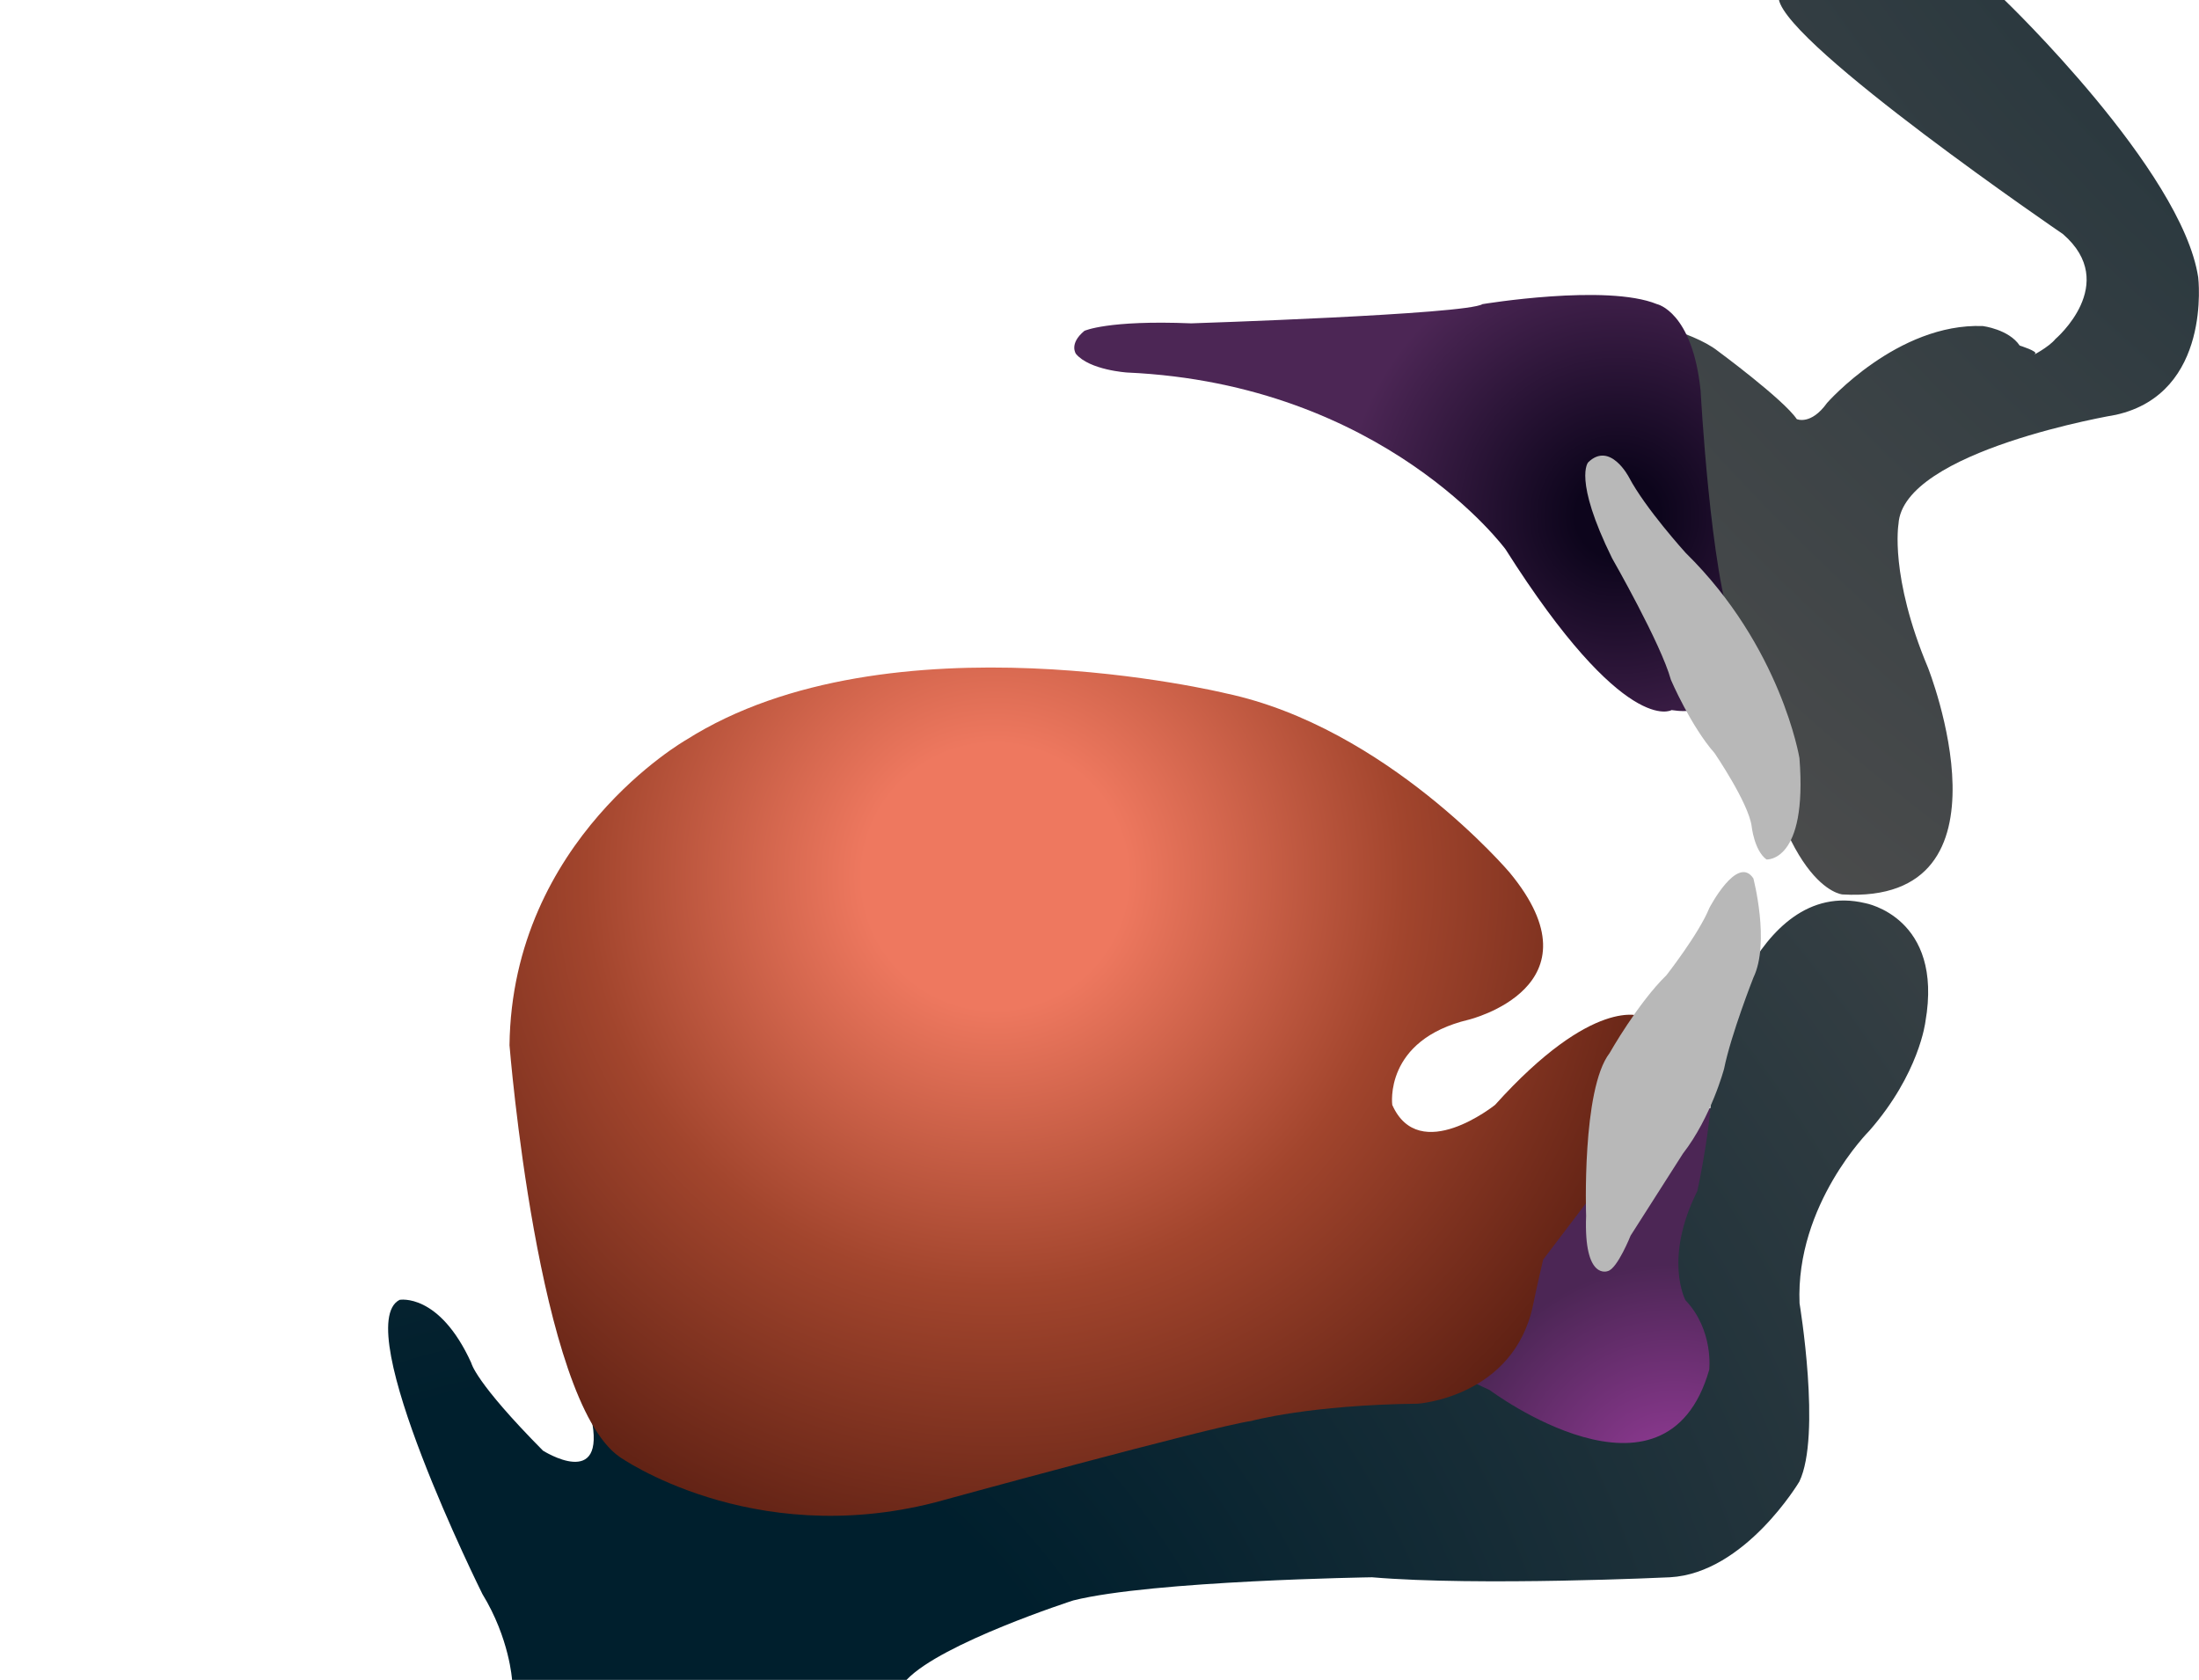
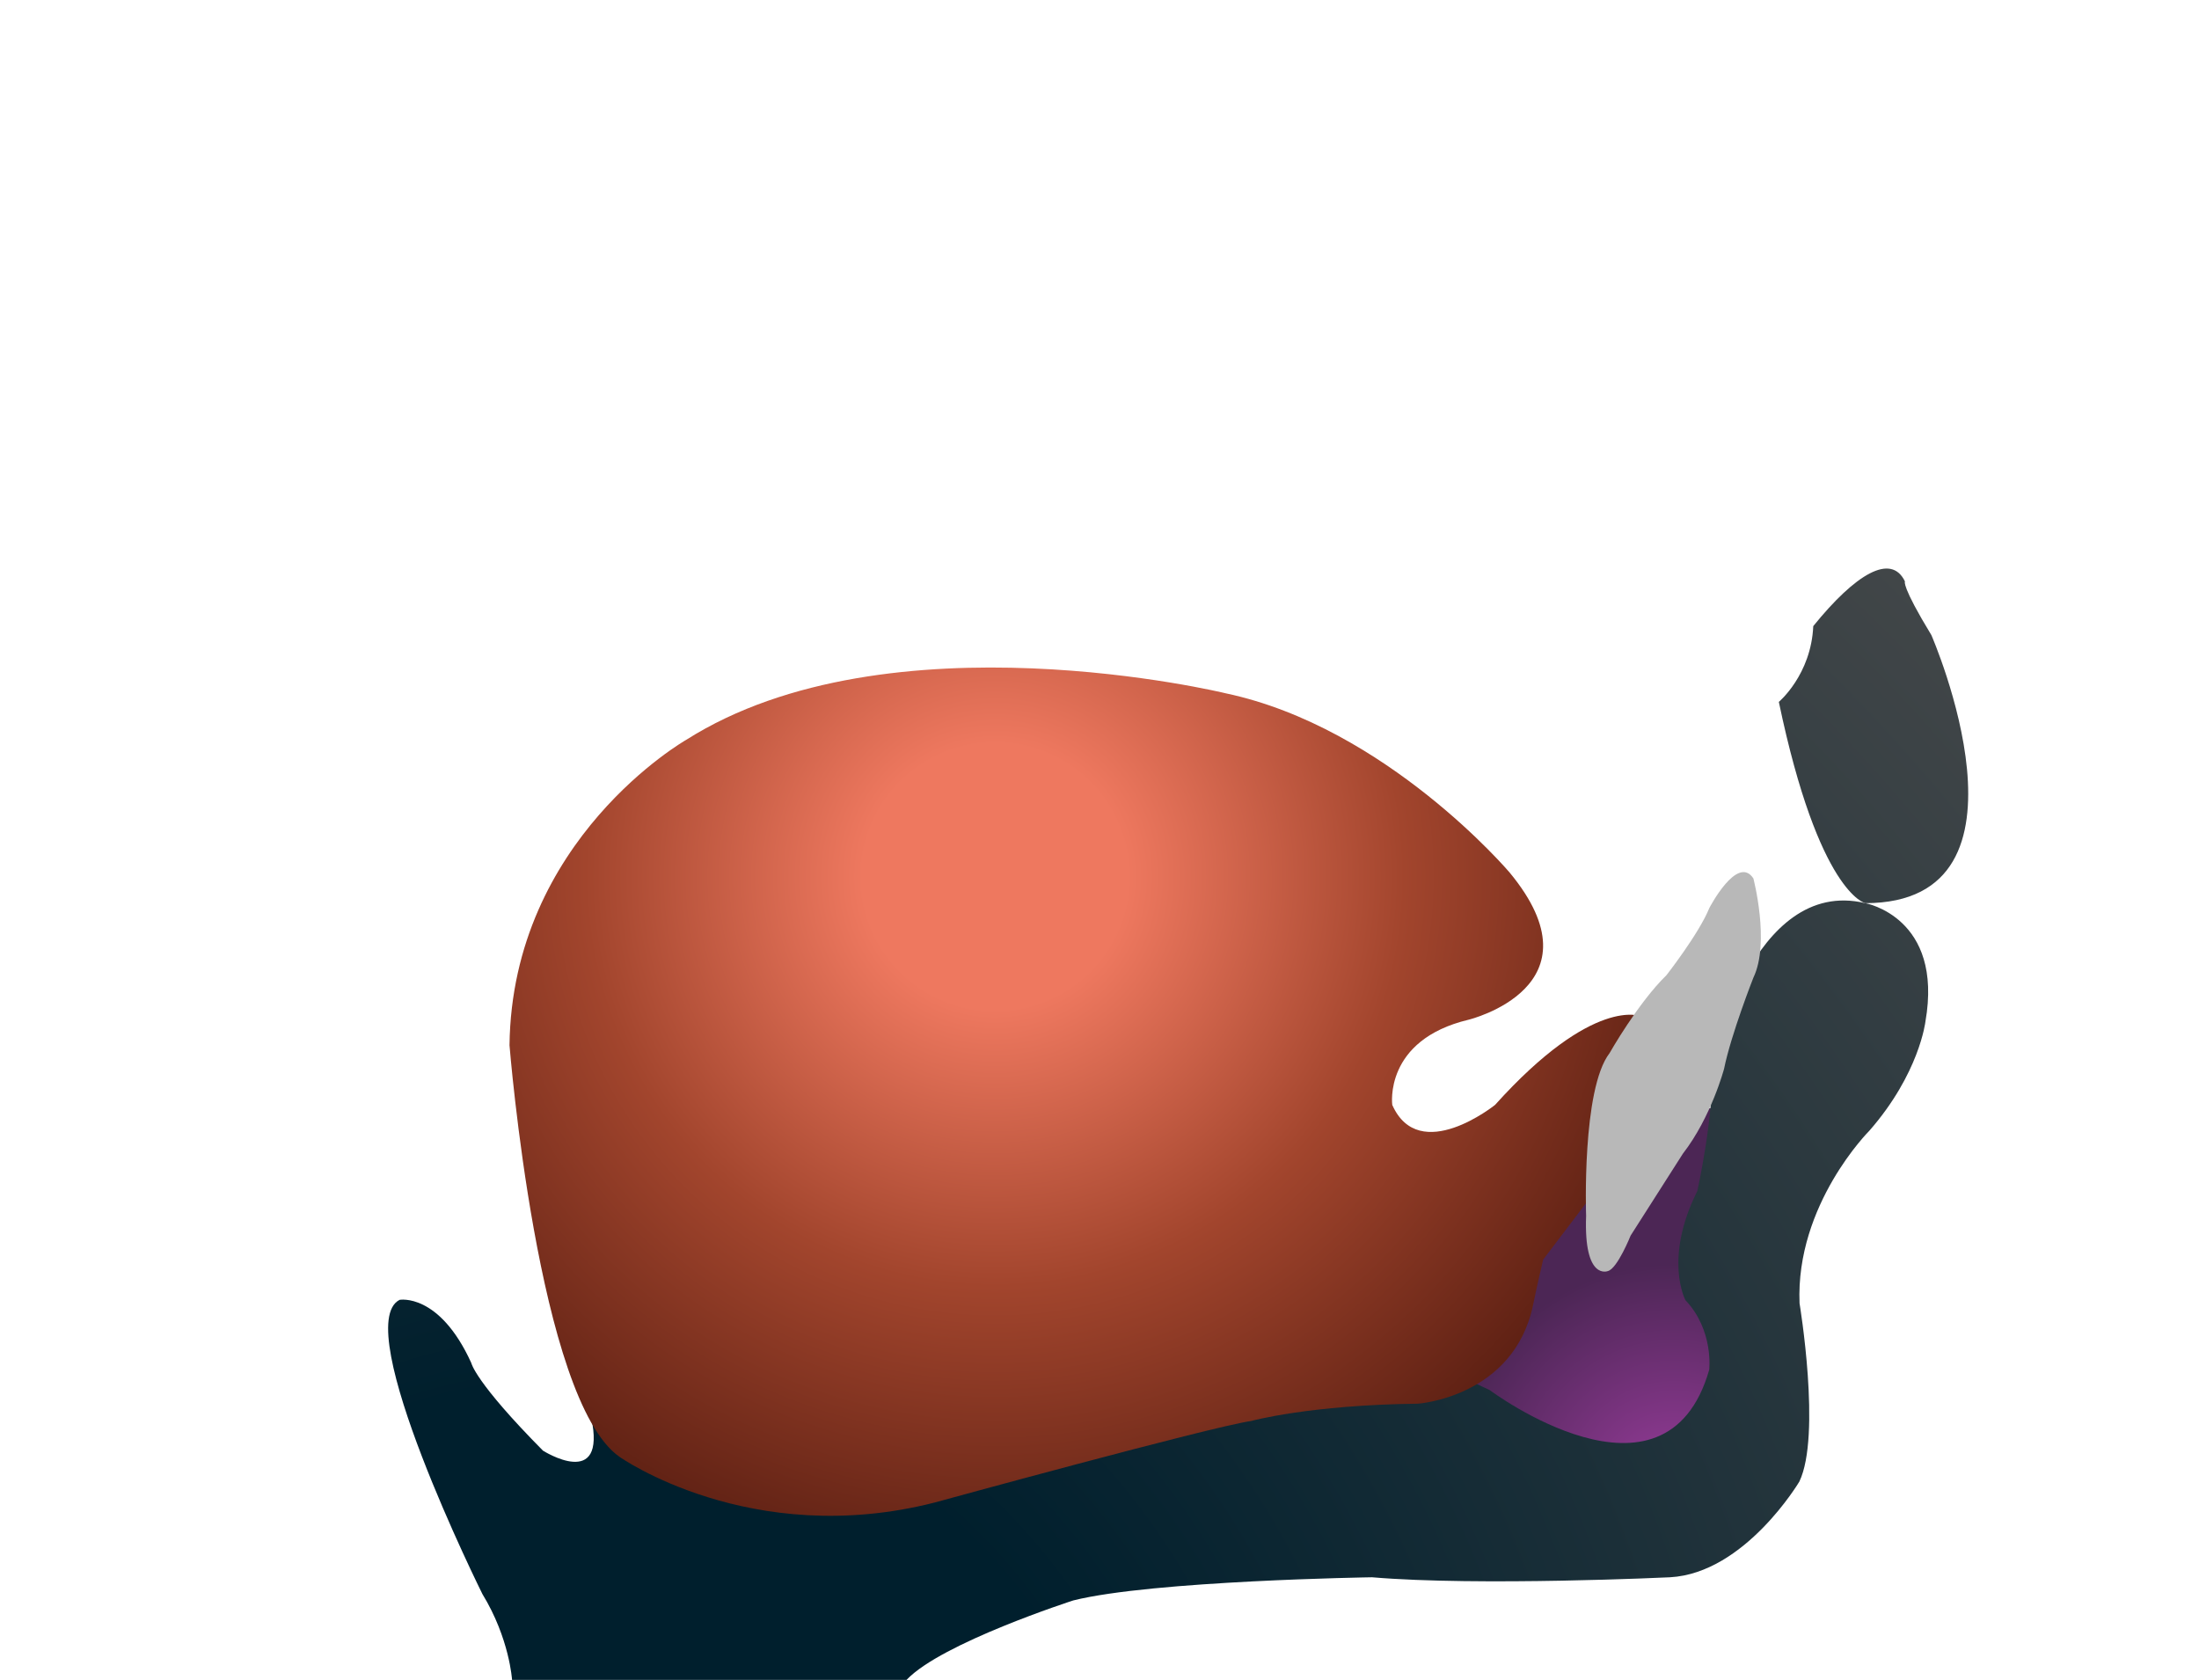
<svg xmlns="http://www.w3.org/2000/svg" width="157.6" height="120.4" version="1.1" viewBox="0 0 157.597 120.396" xml:space="preserve">
  <radialGradient id="a" cx="37.624" cy="106.93" r="21.912" gradientTransform="matrix(-1 0 0 1 157.6 0)" gradientUnits="userSpaceOnUse">
    <stop stop-color="#8D3991" offset=".115" />
    <stop stop-color="#4C2655" offset=".746" />
  </radialGradient>
  <path d="M114.72 79.429s-2.853 3.643-4.063 9.949l-5.73 10.779 1.594 4.074 10.038.709 2.896-.355 4.488-5.963-.65-5.67-1.594-5.314 3.069-8.209H114.72z" fill="url(#a)" />
  <radialGradient id="b" cx="115.85" cy="138.3" r="152.9" gradientTransform="matrix(-1 0 0 1 157.6 0)" gradientUnits="userSpaceOnUse">
    <stop stop-color="#001F2D" offset=".255" />
    <stop stop-color="#4D4D4D" offset="1" />
  </radialGradient>
  <path d="M133.68 64.728s5.621.998 4.309 8.498c0 0-.434 3.725-4.026 7.822 0 0-5.282 5.277-4.994 12.357 0 0 1.574 9.465-.013 12.777 0 0-3.892 6.563-9.273 6.859 0 0-13.662.652-21.353 0 0 0-15.733.238-21.412 1.66 0 0-9.464 3.051-11.946 5.693H36.698s-.178-2.967-2.125-6.152c0 0-9.566-19.223-5.935-21.084 0 0 2.835-.531 5.136 4.518 0 0 .245 1.344 5.139 6.289 0 0 4.606 2.924 3.454-2.393l2.744 1.594 15.238 4.074 14.35-3.896 18.956-4.959h10.45l2.657 1.24s12.613 9.438 15.733-1.455c0 0 .339-2.834-1.704-4.99 0 0-1.587-2.951.854-7.826 0 0 1.249-5.625 1.021-9.02 0 .001 2.889-13.549 11.014-11.606z" fill="url(#b)" />
  <radialGradient id="c" cx="-85.262" cy="-76.684" r="191.11" gradientTransform="matrix(-1 0 0 1 157.6 0)" gradientUnits="userSpaceOnUse">
    <stop stop-color="#001F2D" offset=".255" />
    <stop stop-color="#4D4D4D" offset=".964" />
  </radialGradient>
-   <path d="M143.66 0s12.719 12.201 13.88 19.877c0 0 1.009 8.303-5.893 9.85 0 0-15.277 2.56-15.587 7.833 0 0-.64 3.73 2.11 10.281 0 0 6.75 17.012-6.125 16.262 0 0-4.625-.313-6.75-15.188 0 0-2.478-6.332-3.585-12.75l-11.396-13.187 6.358-.23s4.576.93 6.437 2.404c0 0 4.73 3.488 5.661 4.884 0 0 1.009.466 2.172-1.161 0 0 5.04-5.739 11.165-5.508 0 0 1.862.234 2.638 1.397 0 0 1.349.424 1.099.591-.356.237 1.007-.481 1.461-1.057 0 0 4.652-3.955.544-7.521 0 0-19.745-13.473-20.364-16.822L143.66 0z" fill="url(#c)" />
  <radialGradient id="d" cx="41.644" cy="36.969" r="26.336" gradientTransform="matrix(-1 0 0 1 157.6 0)" gradientUnits="userSpaceOnUse">
    <stop stop-color="#0D051C" offset=".115" />
    <stop stop-color="#4C2655" offset=".746" />
  </radialGradient>
-   <path d="M119.8 50.89s-3.333 2.001-11.901-11.522c0 0-8.695-11.846-27.119-12.671 0 0-2.691-.169-3.668-1.334 0 0-.526-.718.604-1.652 0 0 1.67-.784 7.658-.538 0 0 19.74-.641 20.871-1.377 0 0 8.903-1.477 12.507 0 0 0 2.539.529 3.126 6.199 0 0 .712 13.229 2.364 17.245-.001-.001.686 6.461-4.442 5.65z" fill="url(#d)" />
-   <path d="M113.82 33.135s-1.089 1.178 1.718 6.879c0 0 3.5 6.111 4.212 8.708 0 0 1.417 3.308 3.13 5.254 0 0 2.419 3.543 2.655 5.229 0 0 .178 1.742 1.065 2.392 0 0 2.952.236 2.362-7.264 0 0-1.302-7.974-8.149-14.705 0 0-2.896-3.188-4.075-5.433 0 0-1.345-2.59-2.918-1.06z" fill="#B8B8B8" />
  <radialGradient id="e" cx="86.286" cy="62.834" r="51.01" gradientTransform="matrix(-1 0 0 1 157.6 0)" gradientUnits="userSpaceOnUse">
    <stop stop-color="#EE785F" offset=".186" />
    <stop stop-color="#A2452D" offset=".576" />
    <stop stop-color="#5D2013" offset="1" />
  </radialGradient>
  <path d="M49.182 53.021c14.527-9.213 38.667-3.332 38.667-3.332 11.519 2.439 20.333 12.832 20.333 12.832 6.787 8.193-2.926 10.559-2.926 10.559-6.107 1.455-5.476 6.107-5.476 6.107 1.938 4.361 7.366 0 7.366 0 7.075-7.852 10.465-6.348 10.465-6.348a3.28 3.28 0 0 0-.704.568l.704-.568.544 1.486-.544 6.711-7.017 9.238c-.457 1.939-.72 3.238-.72 3.238-1.377 6.619-8.253 7.088-8.253 7.088-7.793.088-11.957 1.24-11.957 1.24-3.011.443-22.678 5.844-22.678 5.844-13.199 3.367-22.588-3.275-22.588-3.275-5.844-4.074-7.883-29.498-7.883-29.498.179-14.79 12.667-21.89 12.667-21.89z" fill="url(#e)" />
  <path d="M125.66 62.953s1.21 4.607 0 7.117c0 0-1.595 4.045-2.099 6.525 0 0-.912 3.455-2.95 6.082 0 0-2.805 4.4-3.749 5.877 0 0-.944 2.361-1.624 2.539 0 0-1.743.736-1.565-3.959 0 0-.325-9.063 1.683-11.662 0 0 2.038-3.602 4.075-5.582 0 0 2.331-2.979 3.071-4.811 0 .001 2.006-3.868 3.158-2.126z" fill="#B8B8B8" />
+   <path d="m 136.523,41.672 c 0,0 -0.278,0.276 1.894,3.844 0,0 8.388,19.213 -4.738,19.212 0,0 -3.325,-0.698 -6.194,-14.424 0,0 2.314,-1.943 2.467,-5.431 3.022,-3.736 5.581,-5.266 6.571,-3.201 z" fill="url(#b)" />
</svg>
